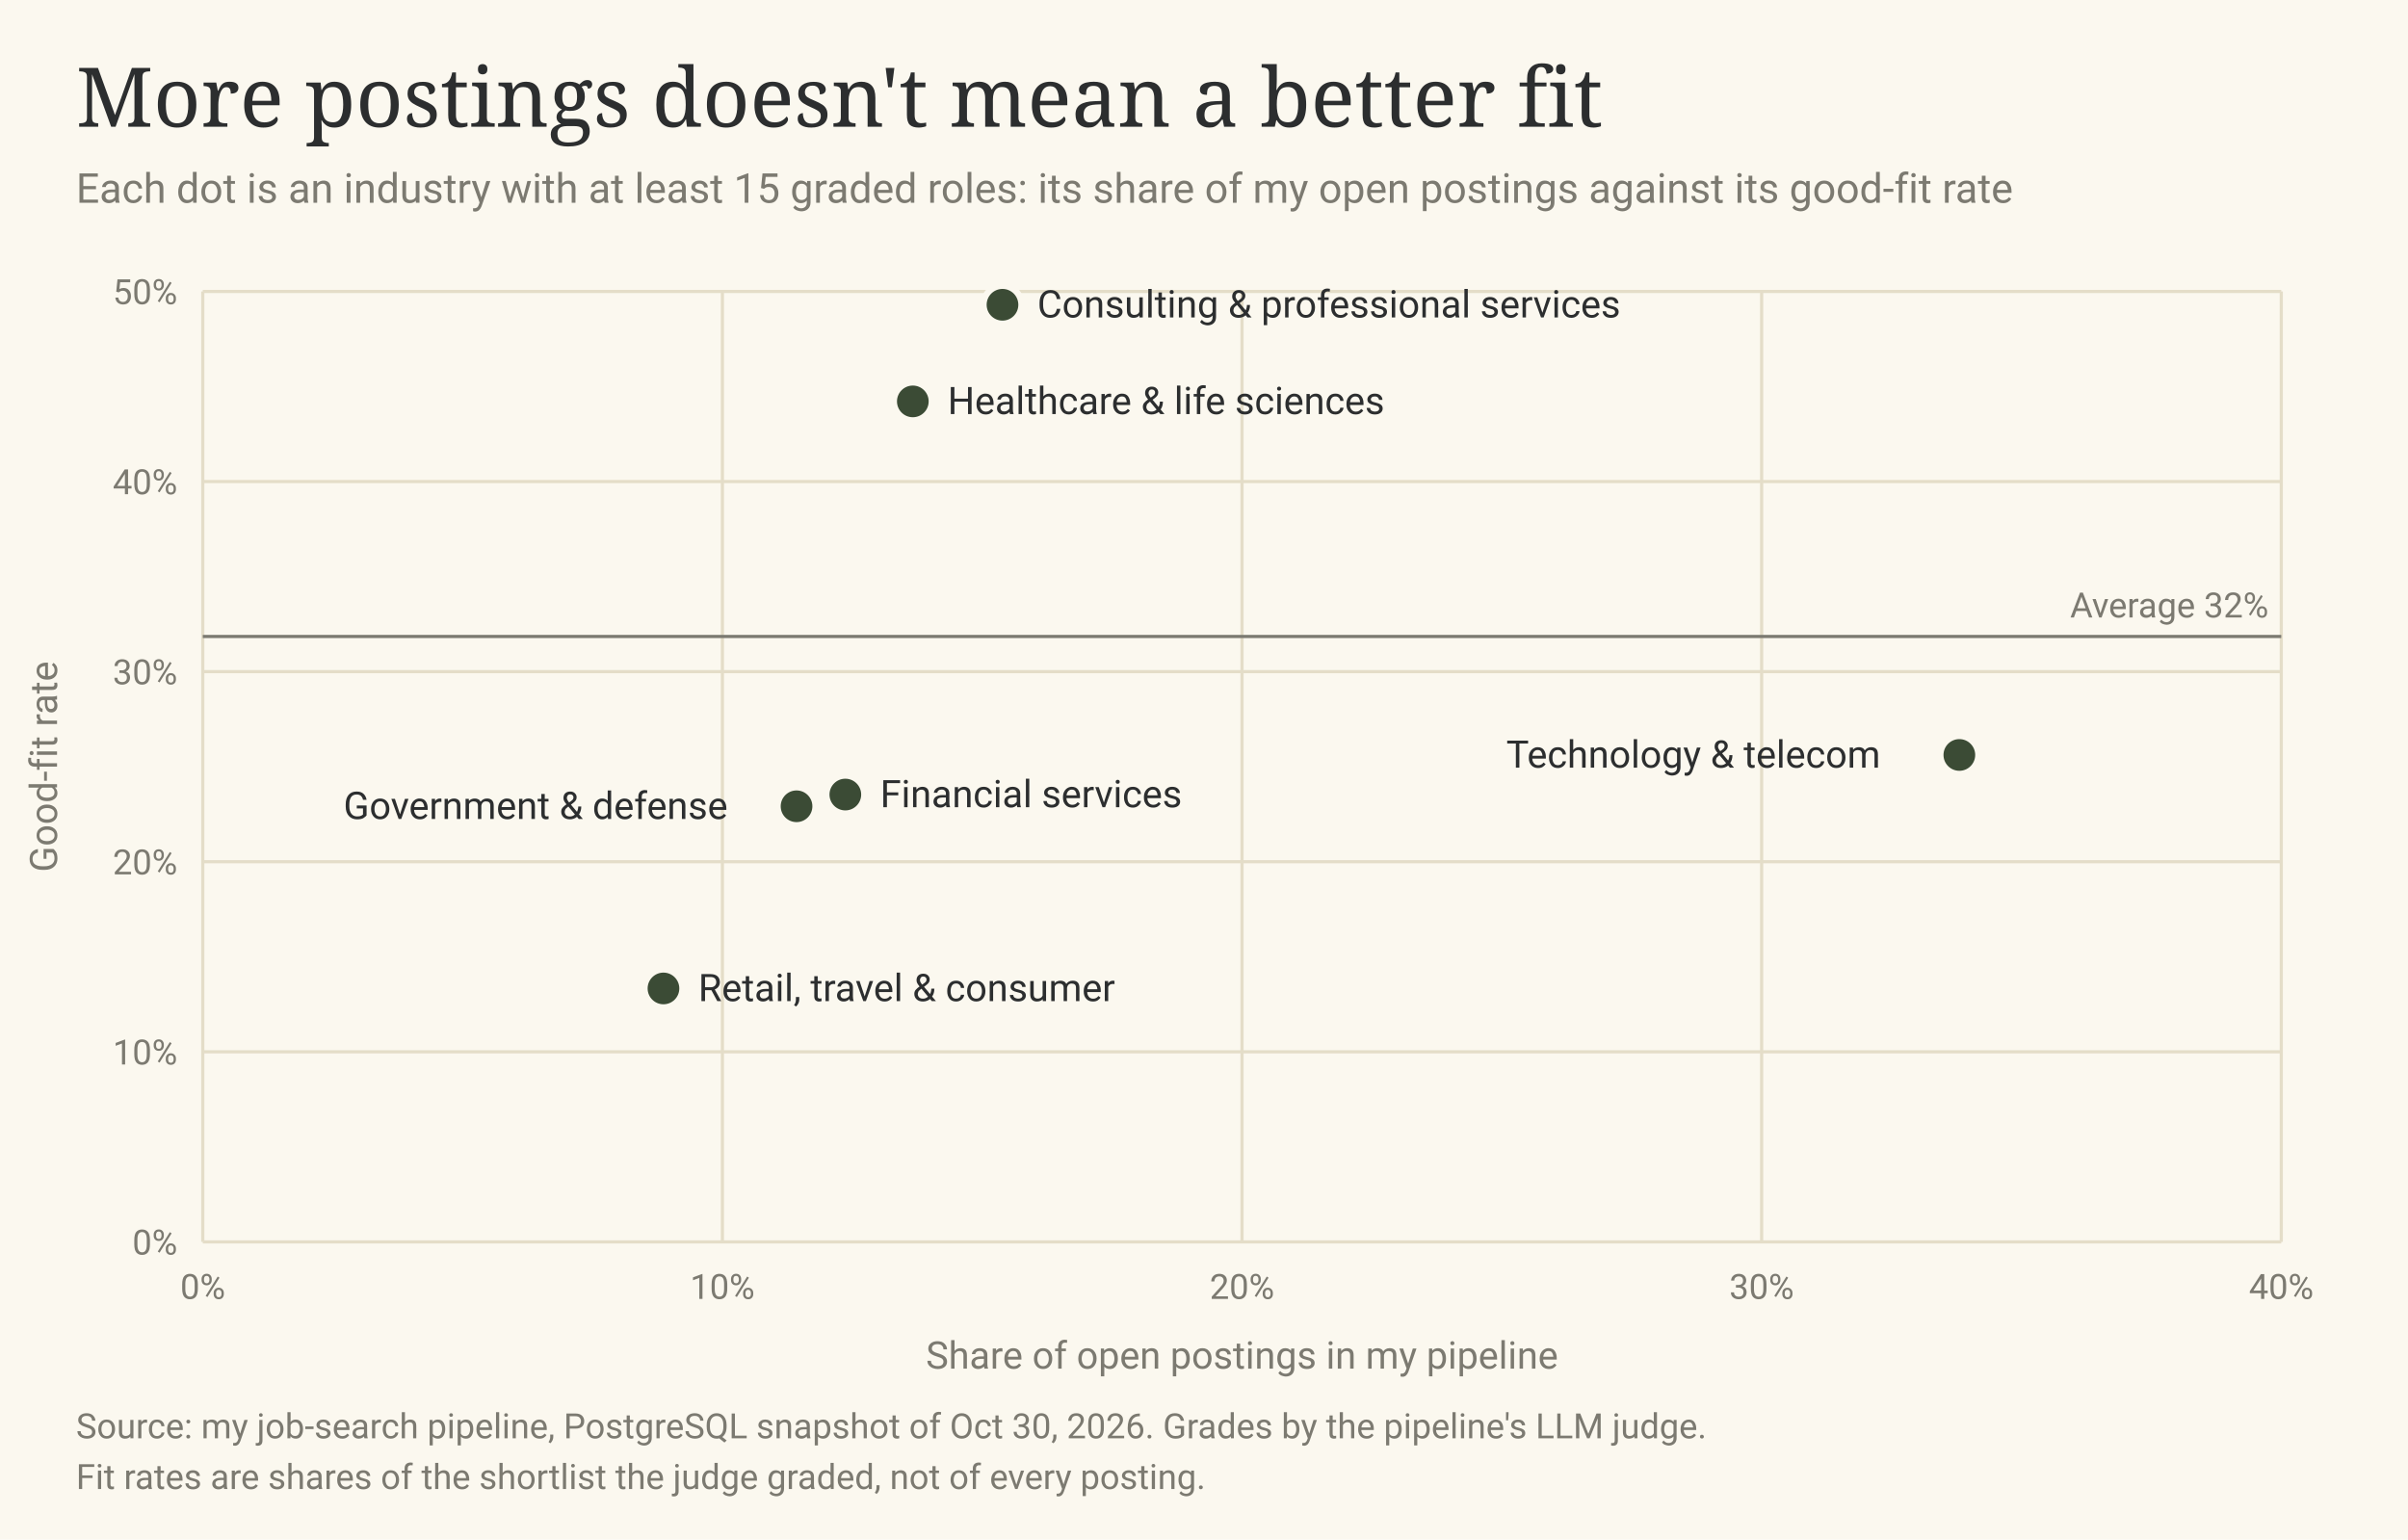
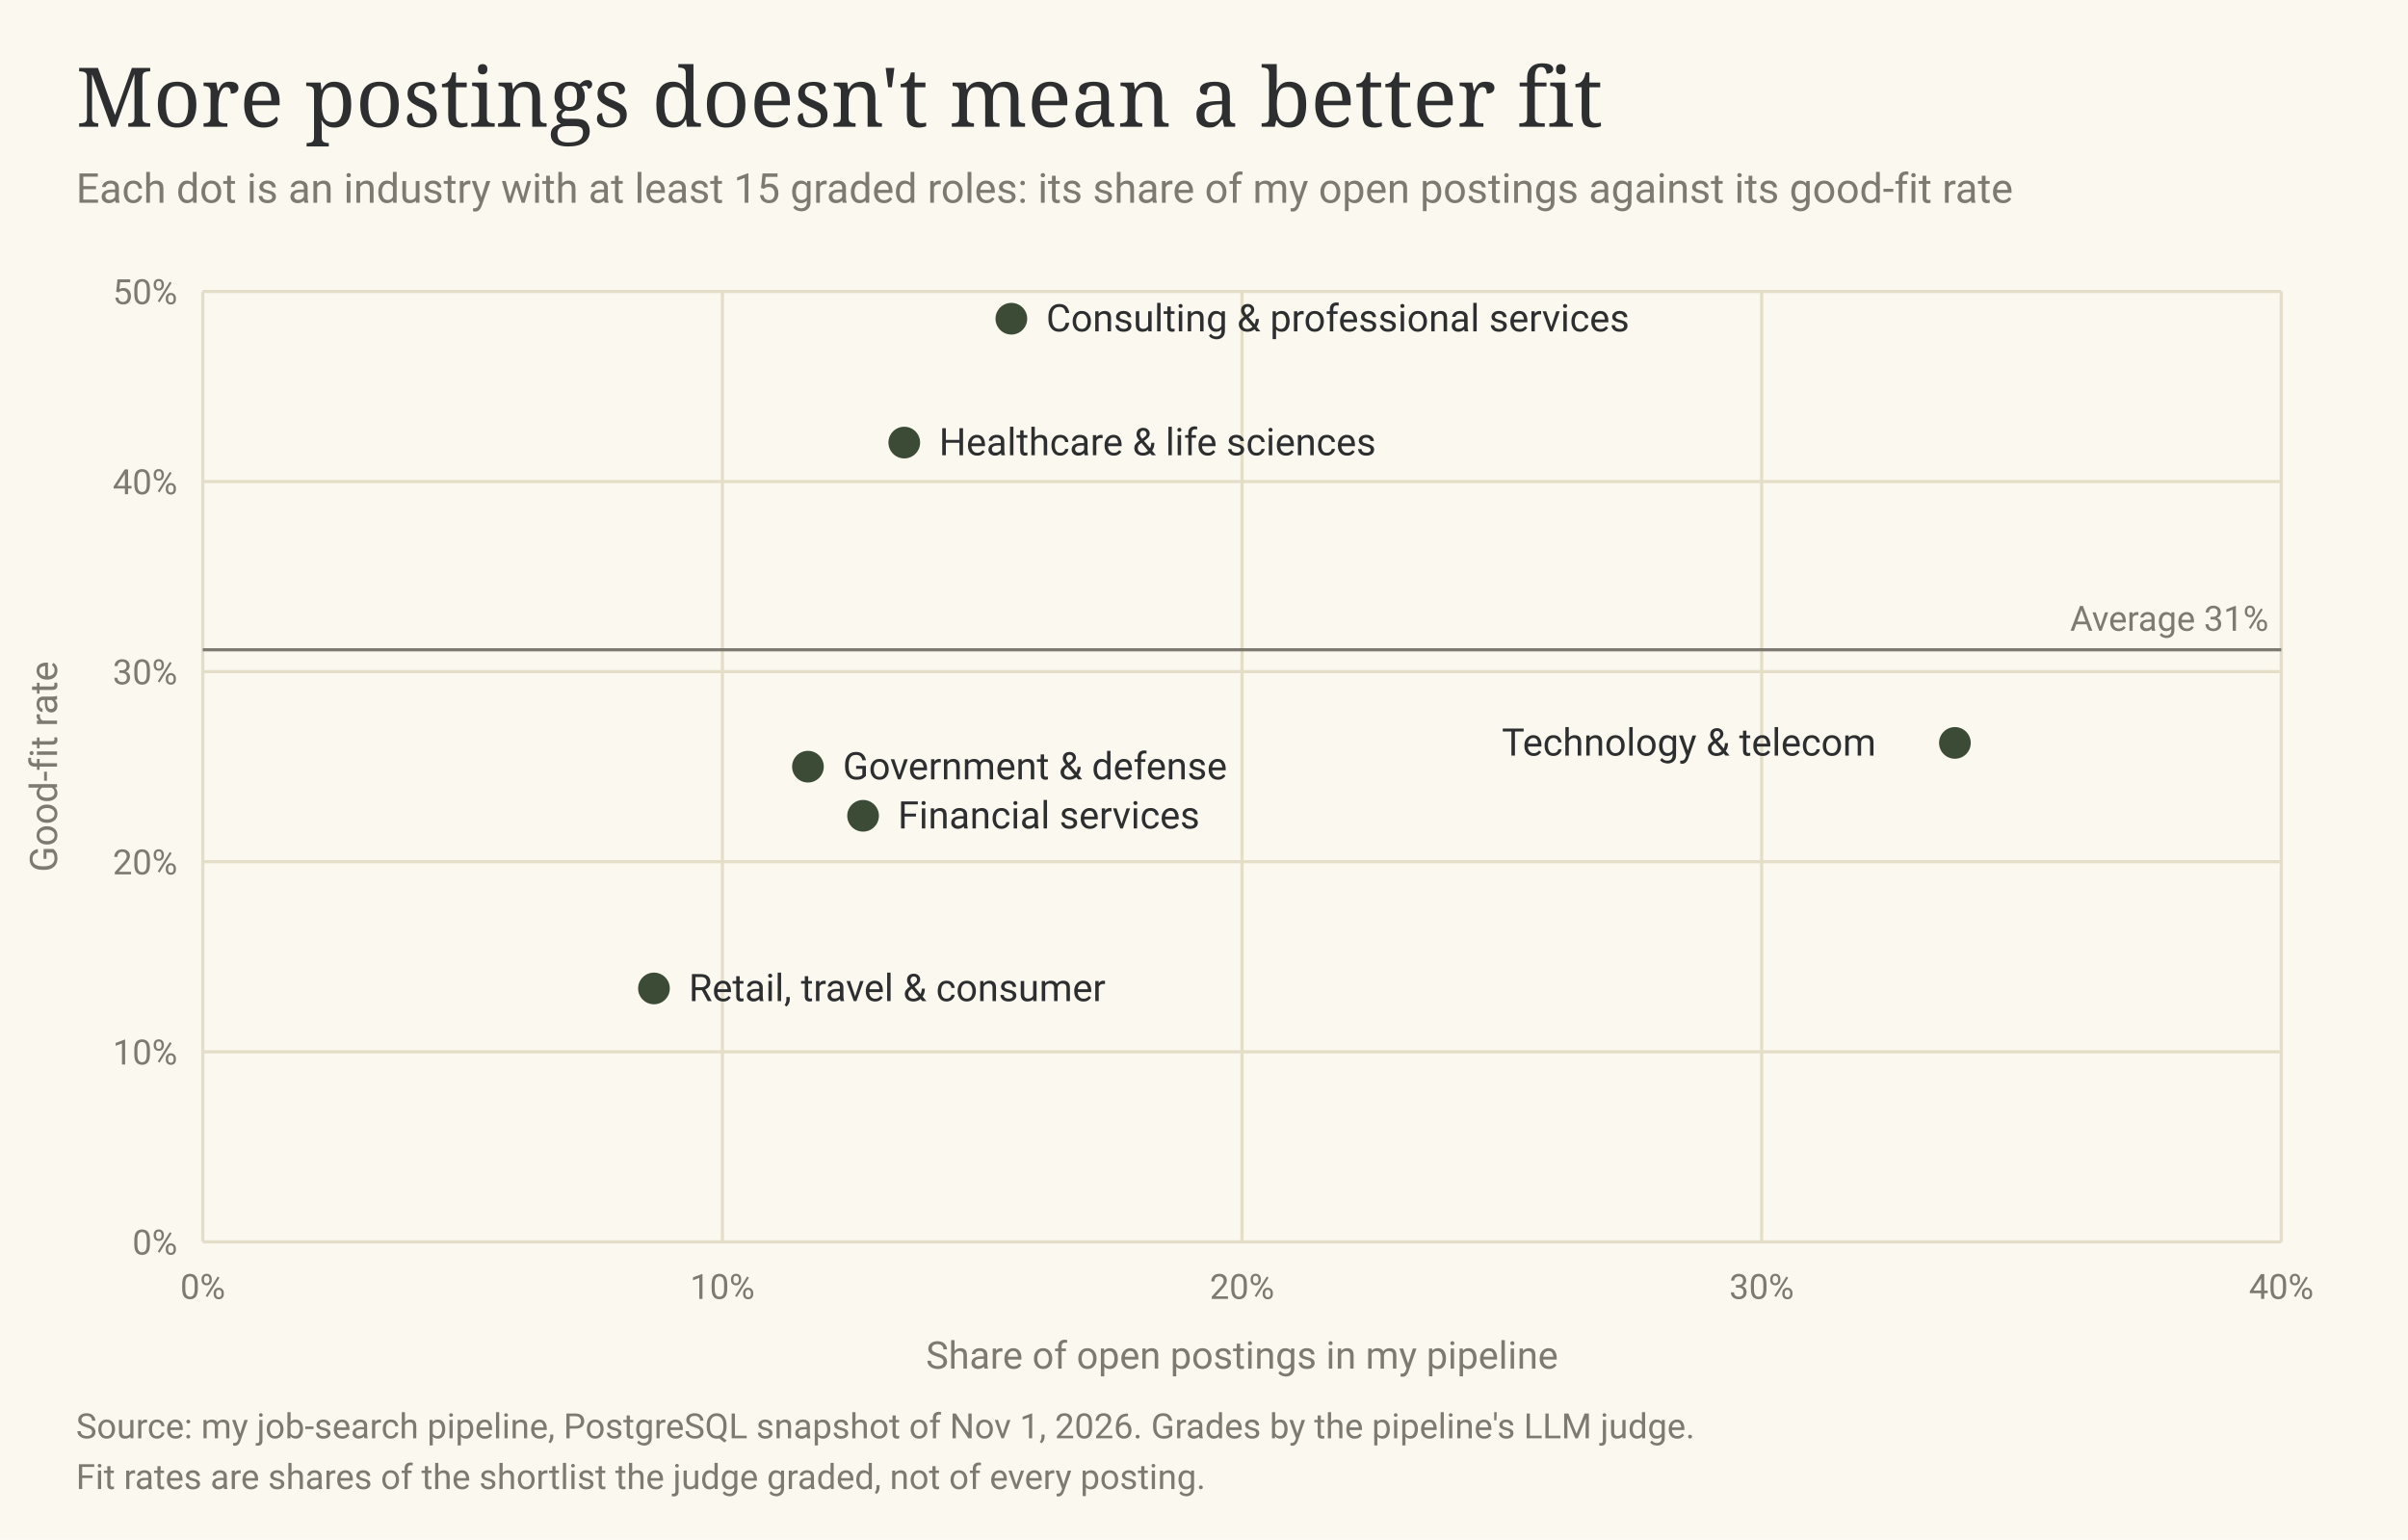
<svg xmlns="http://www.w3.org/2000/svg" viewBox="0 0 760 486" width="760" height="486" role="img" aria-labelledby="t d">
  <rect width="760" height="486" fill="#fbf8ef" />
  <text x="24" y="40" font-family="'Instrument Serif', 'Iowan Old Style', Georgia, serif" font-size="26" fill="#2c2e2f">More postings doesn't mean a better fit</text>
  <text x="24" y="64" font-family="-apple-system, BlinkMacSystemFont, 'Segoe UI', Roboto, Inter, sans-serif" font-size="13" fill="#7c7a71">Each dot is an industry with at least 15 graded roles: its share of my open postings against its good-fit rate</text>
  <line x1="64.0" y1="92" x2="64.0" y2="392" stroke="#e4ddc8" stroke-width="1" />
  <text x="64.0" y="410" text-anchor="middle" font-family="-apple-system, BlinkMacSystemFont, 'Segoe UI', Roboto, Inter, sans-serif" font-size="11" fill="#7c7a71">0%</text>
  <line x1="228.0" y1="92" x2="228.0" y2="392" stroke="#e4ddc8" stroke-width="1" />
  <text x="228.0" y="410" text-anchor="middle" font-family="-apple-system, BlinkMacSystemFont, 'Segoe UI', Roboto, Inter, sans-serif" font-size="11" fill="#7c7a71">10%</text>
  <line x1="392.0" y1="92" x2="392.0" y2="392" stroke="#e4ddc8" stroke-width="1" />
  <text x="392.0" y="410" text-anchor="middle" font-family="-apple-system, BlinkMacSystemFont, 'Segoe UI', Roboto, Inter, sans-serif" font-size="11" fill="#7c7a71">20%</text>
  <line x1="556.0" y1="92" x2="556.0" y2="392" stroke="#e4ddc8" stroke-width="1" />
  <text x="556.0" y="410" text-anchor="middle" font-family="-apple-system, BlinkMacSystemFont, 'Segoe UI', Roboto, Inter, sans-serif" font-size="11" fill="#7c7a71">30%</text>
  <line x1="720.0" y1="92" x2="720.0" y2="392" stroke="#e4ddc8" stroke-width="1" />
  <text x="720.0" y="410" text-anchor="middle" font-family="-apple-system, BlinkMacSystemFont, 'Segoe UI', Roboto, Inter, sans-serif" font-size="11" fill="#7c7a71">40%</text>
  <line x1="64" y1="392.0" x2="720" y2="392.0" stroke="#e4ddc8" stroke-width="1" />
  <text x="56" y="396.0" text-anchor="end" font-family="-apple-system, BlinkMacSystemFont, 'Segoe UI', Roboto, Inter, sans-serif" font-size="11" fill="#7c7a71">0%</text>
  <line x1="64" y1="332.0" x2="720" y2="332.0" stroke="#e4ddc8" stroke-width="1" />
  <text x="56" y="336.0" text-anchor="end" font-family="-apple-system, BlinkMacSystemFont, 'Segoe UI', Roboto, Inter, sans-serif" font-size="11" fill="#7c7a71">10%</text>
  <line x1="64" y1="272.0" x2="720" y2="272.0" stroke="#e4ddc8" stroke-width="1" />
  <text x="56" y="276.0" text-anchor="end" font-family="-apple-system, BlinkMacSystemFont, 'Segoe UI', Roboto, Inter, sans-serif" font-size="11" fill="#7c7a71">20%</text>
  <line x1="64" y1="212.0" x2="720" y2="212.0" stroke="#e4ddc8" stroke-width="1" />
  <text x="56" y="216.0" text-anchor="end" font-family="-apple-system, BlinkMacSystemFont, 'Segoe UI', Roboto, Inter, sans-serif" font-size="11" fill="#7c7a71">30%</text>
  <line x1="64" y1="152.0" x2="720" y2="152.0" stroke="#e4ddc8" stroke-width="1" />
  <text x="56" y="156.0" text-anchor="end" font-family="-apple-system, BlinkMacSystemFont, 'Segoe UI', Roboto, Inter, sans-serif" font-size="11" fill="#7c7a71">40%</text>
  <line x1="64" y1="92.0" x2="720" y2="92.0" stroke="#e4ddc8" stroke-width="1" />
  <text x="56" y="96.0" text-anchor="end" font-family="-apple-system, BlinkMacSystemFont, 'Segoe UI', Roboto, Inter, sans-serif" font-size="11" fill="#7c7a71">50%</text>
  <text x="392.0" y="432" text-anchor="middle" font-family="-apple-system, BlinkMacSystemFont, 'Segoe UI', Roboto, Inter, sans-serif" font-size="12" fill="#7c7a71">Share of open postings in my pipeline</text>
  <text transform="translate(18 242.0) rotate(-90)" text-anchor="middle" font-family="-apple-system, BlinkMacSystemFont, 'Segoe UI', Roboto, Inter, sans-serif" font-size="12" fill="#7c7a71">Good-fit rate</text>
-   <line x1="64" y1="200.9" x2="720" y2="200.9" stroke="#7c7a71" stroke-width="1" />
-   <text x="716" y="194.9" text-anchor="end" font-family="-apple-system, BlinkMacSystemFont, 'Segoe UI', Roboto, Inter, sans-serif" font-size="11" fill="#7c7a71">Average 32%</text>
+   <line x1="64" y1="205.1" x2="720" y2="205.1" stroke="#7c7a71" stroke-width="1" />
+   <text x="716" y="199.1" text-anchor="end" font-family="-apple-system, BlinkMacSystemFont, 'Segoe UI', Roboto, Inter, sans-serif" font-size="11" fill="#7c7a71">Average 31%</text>
  <g>
-     <circle cx="316.4" cy="96.2" r="6" fill="#3b4b35" stroke="#fbf8ef" stroke-width="2" />
-     <text x="327.4" y="100.2" font-family="-apple-system, BlinkMacSystemFont, 'Segoe UI', Roboto, Inter, sans-serif" font-size="12" fill="#2c2e2f">Consulting &amp; professional services</text>
+     <circle cx="319.2" cy="100.6" r="6" fill="#3b4b35" stroke="#fbf8ef" stroke-width="2" />
+     <text x="330.2" y="104.6" font-family="-apple-system, BlinkMacSystemFont, 'Segoe UI', Roboto, Inter, sans-serif" font-size="12" fill="#2c2e2f">Consulting &amp; professional services</text>
  </g>
  <g>
-     <circle cx="288.1" cy="126.7" r="6" fill="#3b4b35" stroke="#fbf8ef" stroke-width="2" />
-     <text x="299.1" y="130.7" font-family="-apple-system, BlinkMacSystemFont, 'Segoe UI', Roboto, Inter, sans-serif" font-size="12" fill="#2c2e2f">Healthcare &amp; life sciences</text>
+     <circle cx="285.4" cy="139.7" r="6" fill="#3b4b35" stroke="#fbf8ef" stroke-width="2" />
+     <text x="296.4" y="143.7" font-family="-apple-system, BlinkMacSystemFont, 'Segoe UI', Roboto, Inter, sans-serif" font-size="12" fill="#2c2e2f">Healthcare &amp; life sciences</text>
  </g>
  <g>
-     <circle cx="618.4" cy="238.3" r="6" fill="#3b4b35" stroke="#fbf8ef" stroke-width="2" />
-     <text x="475.4" y="242.3" font-family="-apple-system, BlinkMacSystemFont, 'Segoe UI', Roboto, Inter, sans-serif" font-size="12" fill="#2c2e2f">Technology &amp; telecom</text>
+     <circle cx="617.0" cy="234.5" r="6" fill="#3b4b35" stroke="#fbf8ef" stroke-width="2" />
+     <text x="474.0" y="238.5" font-family="-apple-system, BlinkMacSystemFont, 'Segoe UI', Roboto, Inter, sans-serif" font-size="12" fill="#2c2e2f">Technology &amp; telecom</text>
  </g>
  <g>
-     <circle cx="266.8" cy="250.8" r="6" fill="#3b4b35" stroke="#fbf8ef" stroke-width="2" />
-     <text x="277.8" y="254.8" font-family="-apple-system, BlinkMacSystemFont, 'Segoe UI', Roboto, Inter, sans-serif" font-size="12" fill="#2c2e2f">Financial services</text>
+     <circle cx="255.0" cy="242.0" r="6" fill="#3b4b35" stroke="#fbf8ef" stroke-width="2" />
+     <text x="266.0" y="246.0" font-family="-apple-system, BlinkMacSystemFont, 'Segoe UI', Roboto, Inter, sans-serif" font-size="12" fill="#2c2e2f">Government &amp; defense</text>
  </g>
  <g>
-     <circle cx="251.4" cy="254.5" r="6" fill="#3b4b35" stroke="#fbf8ef" stroke-width="2" />
-     <text x="108.4" y="258.5" font-family="-apple-system, BlinkMacSystemFont, 'Segoe UI', Roboto, Inter, sans-serif" font-size="12" fill="#2c2e2f">Government &amp; defense</text>
+     <circle cx="272.4" cy="257.5" r="6" fill="#3b4b35" stroke="#fbf8ef" stroke-width="2" />
+     <text x="283.4" y="261.5" font-family="-apple-system, BlinkMacSystemFont, 'Segoe UI', Roboto, Inter, sans-serif" font-size="12" fill="#2c2e2f">Financial services</text>
  </g>
  <g>
-     <circle cx="209.4" cy="312.0" r="6" fill="#3b4b35" stroke="#fbf8ef" stroke-width="2" />
-     <text x="220.4" y="316.0" font-family="-apple-system, BlinkMacSystemFont, 'Segoe UI', Roboto, Inter, sans-serif" font-size="12" fill="#2c2e2f">Retail, travel &amp; consumer</text>
+     <circle cx="206.4" cy="312.0" r="6" fill="#3b4b35" stroke="#fbf8ef" stroke-width="2" />
+     <text x="217.4" y="316.0" font-family="-apple-system, BlinkMacSystemFont, 'Segoe UI', Roboto, Inter, sans-serif" font-size="12" fill="#2c2e2f">Retail, travel &amp; consumer</text>
  </g>
-   <text x="24" y="454" font-family="-apple-system, BlinkMacSystemFont, 'Segoe UI', Roboto, Inter, sans-serif" font-size="11" fill="#7c7a71">Source: my job-search pipeline, PostgreSQL snapshot of Oct 30, 2026. Grades by the pipeline's LLM judge.</text>
+   <text x="24" y="454" font-family="-apple-system, BlinkMacSystemFont, 'Segoe UI', Roboto, Inter, sans-serif" font-size="11" fill="#7c7a71">Source: my job-search pipeline, PostgreSQL snapshot of Nov 1, 2026. Grades by the pipeline's LLM judge.</text>
  <text x="24" y="470" font-family="-apple-system, BlinkMacSystemFont, 'Segoe UI', Roboto, Inter, sans-serif" font-size="11" fill="#7c7a71">Fit rates are shares of the shortlist the judge graded, not of every posting.</text>
</svg>
